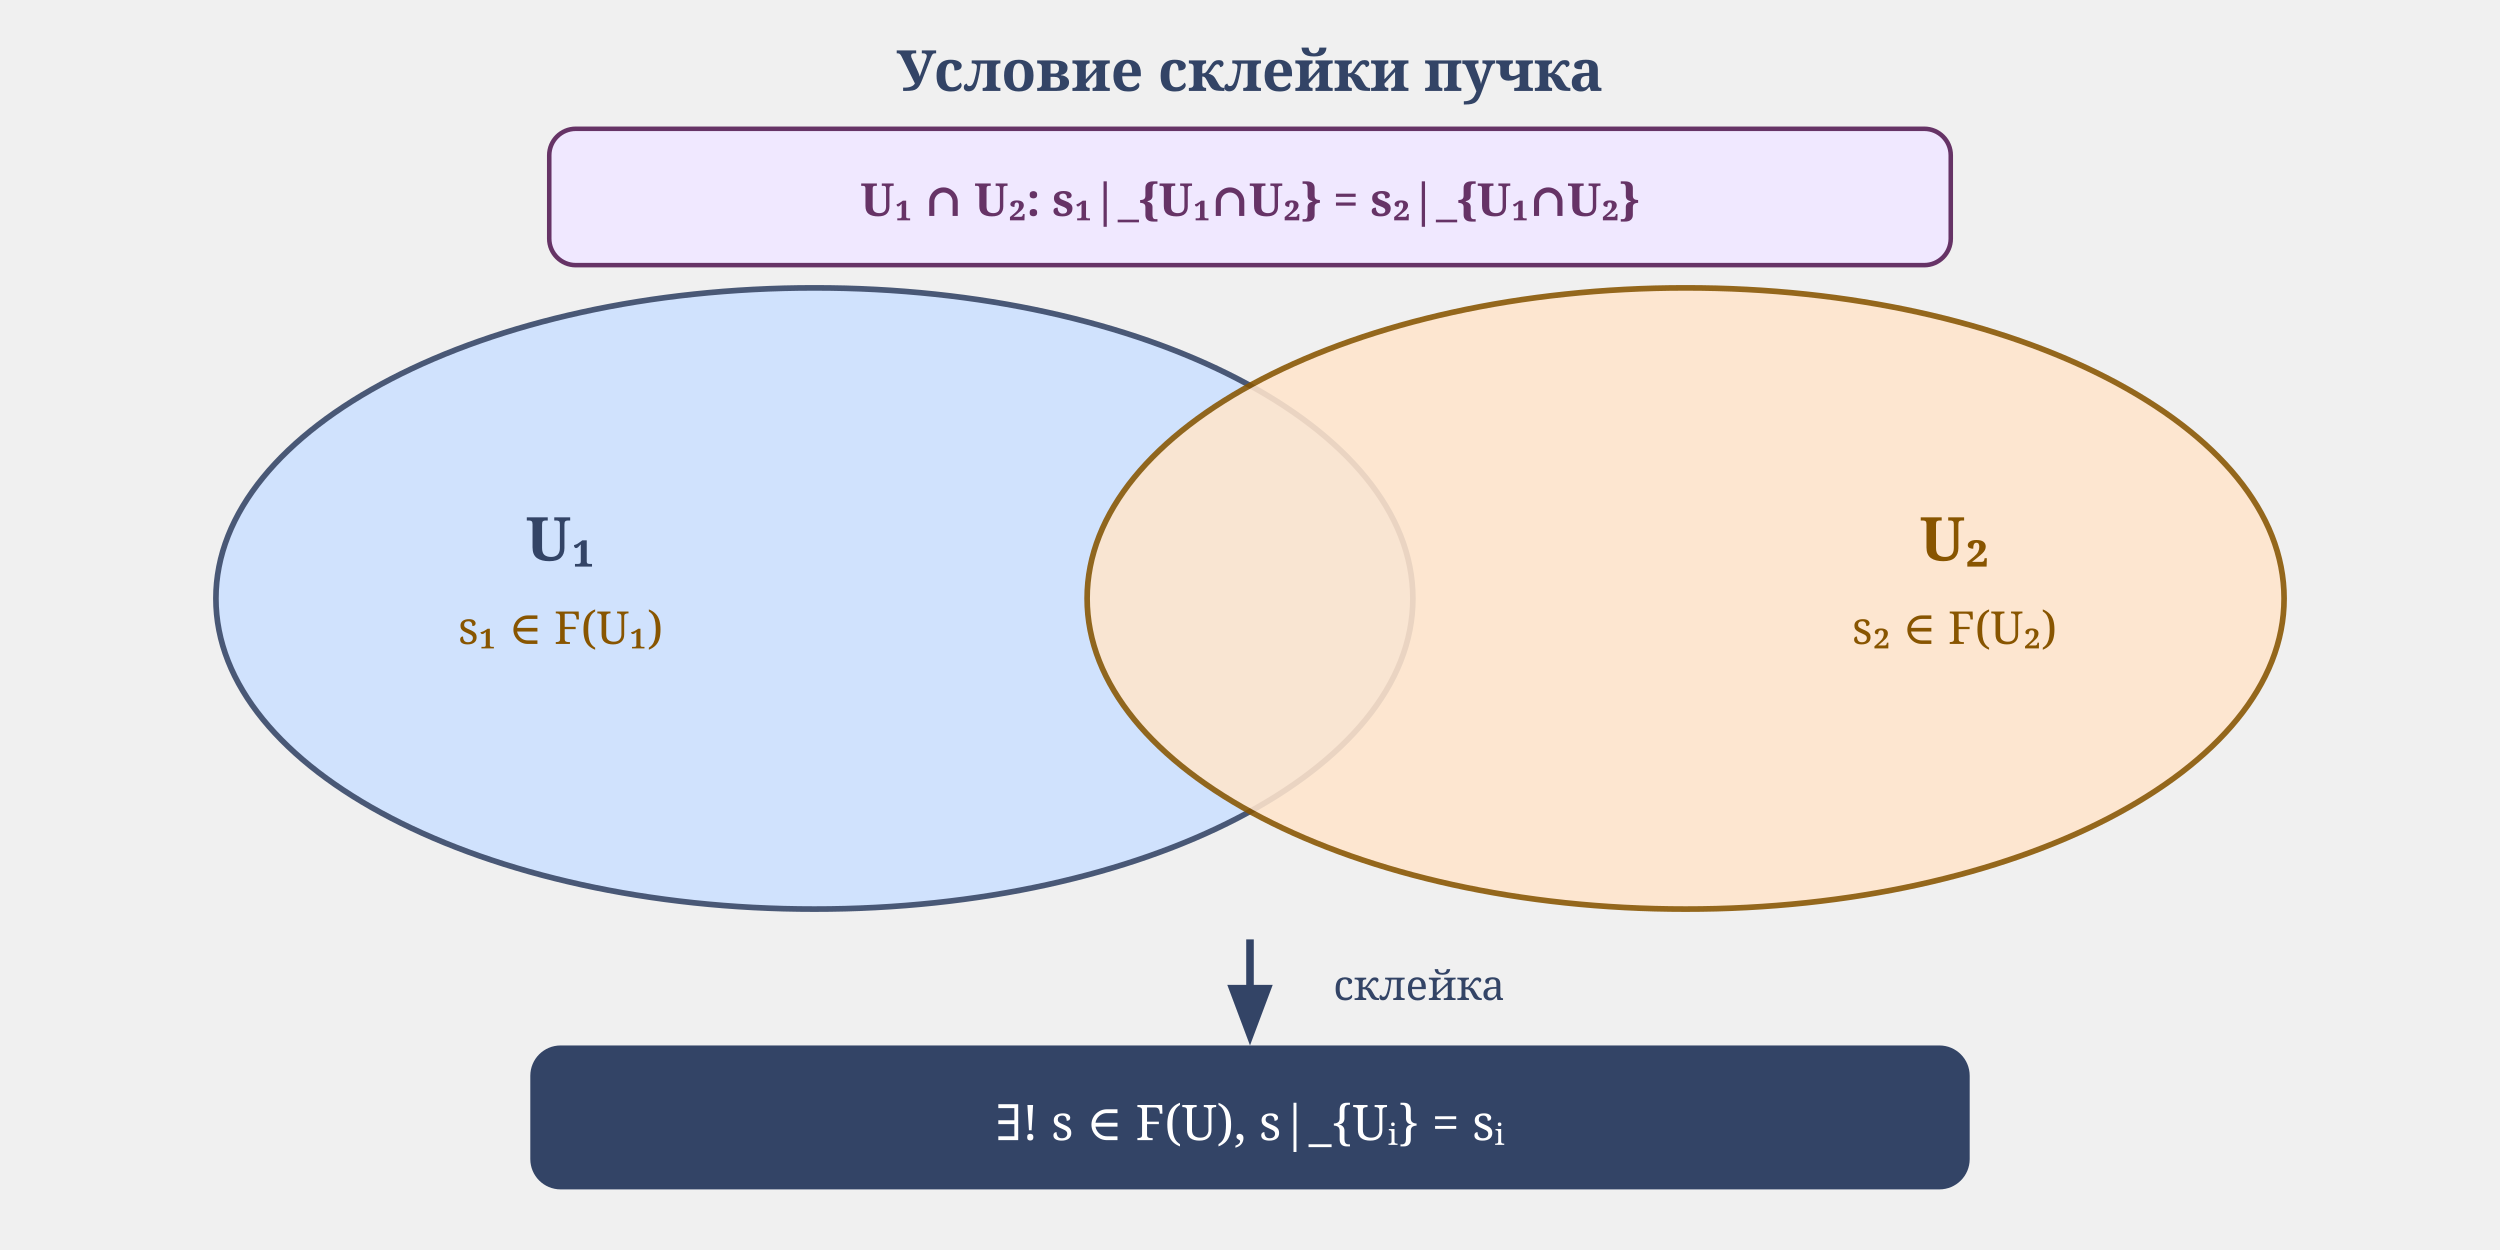
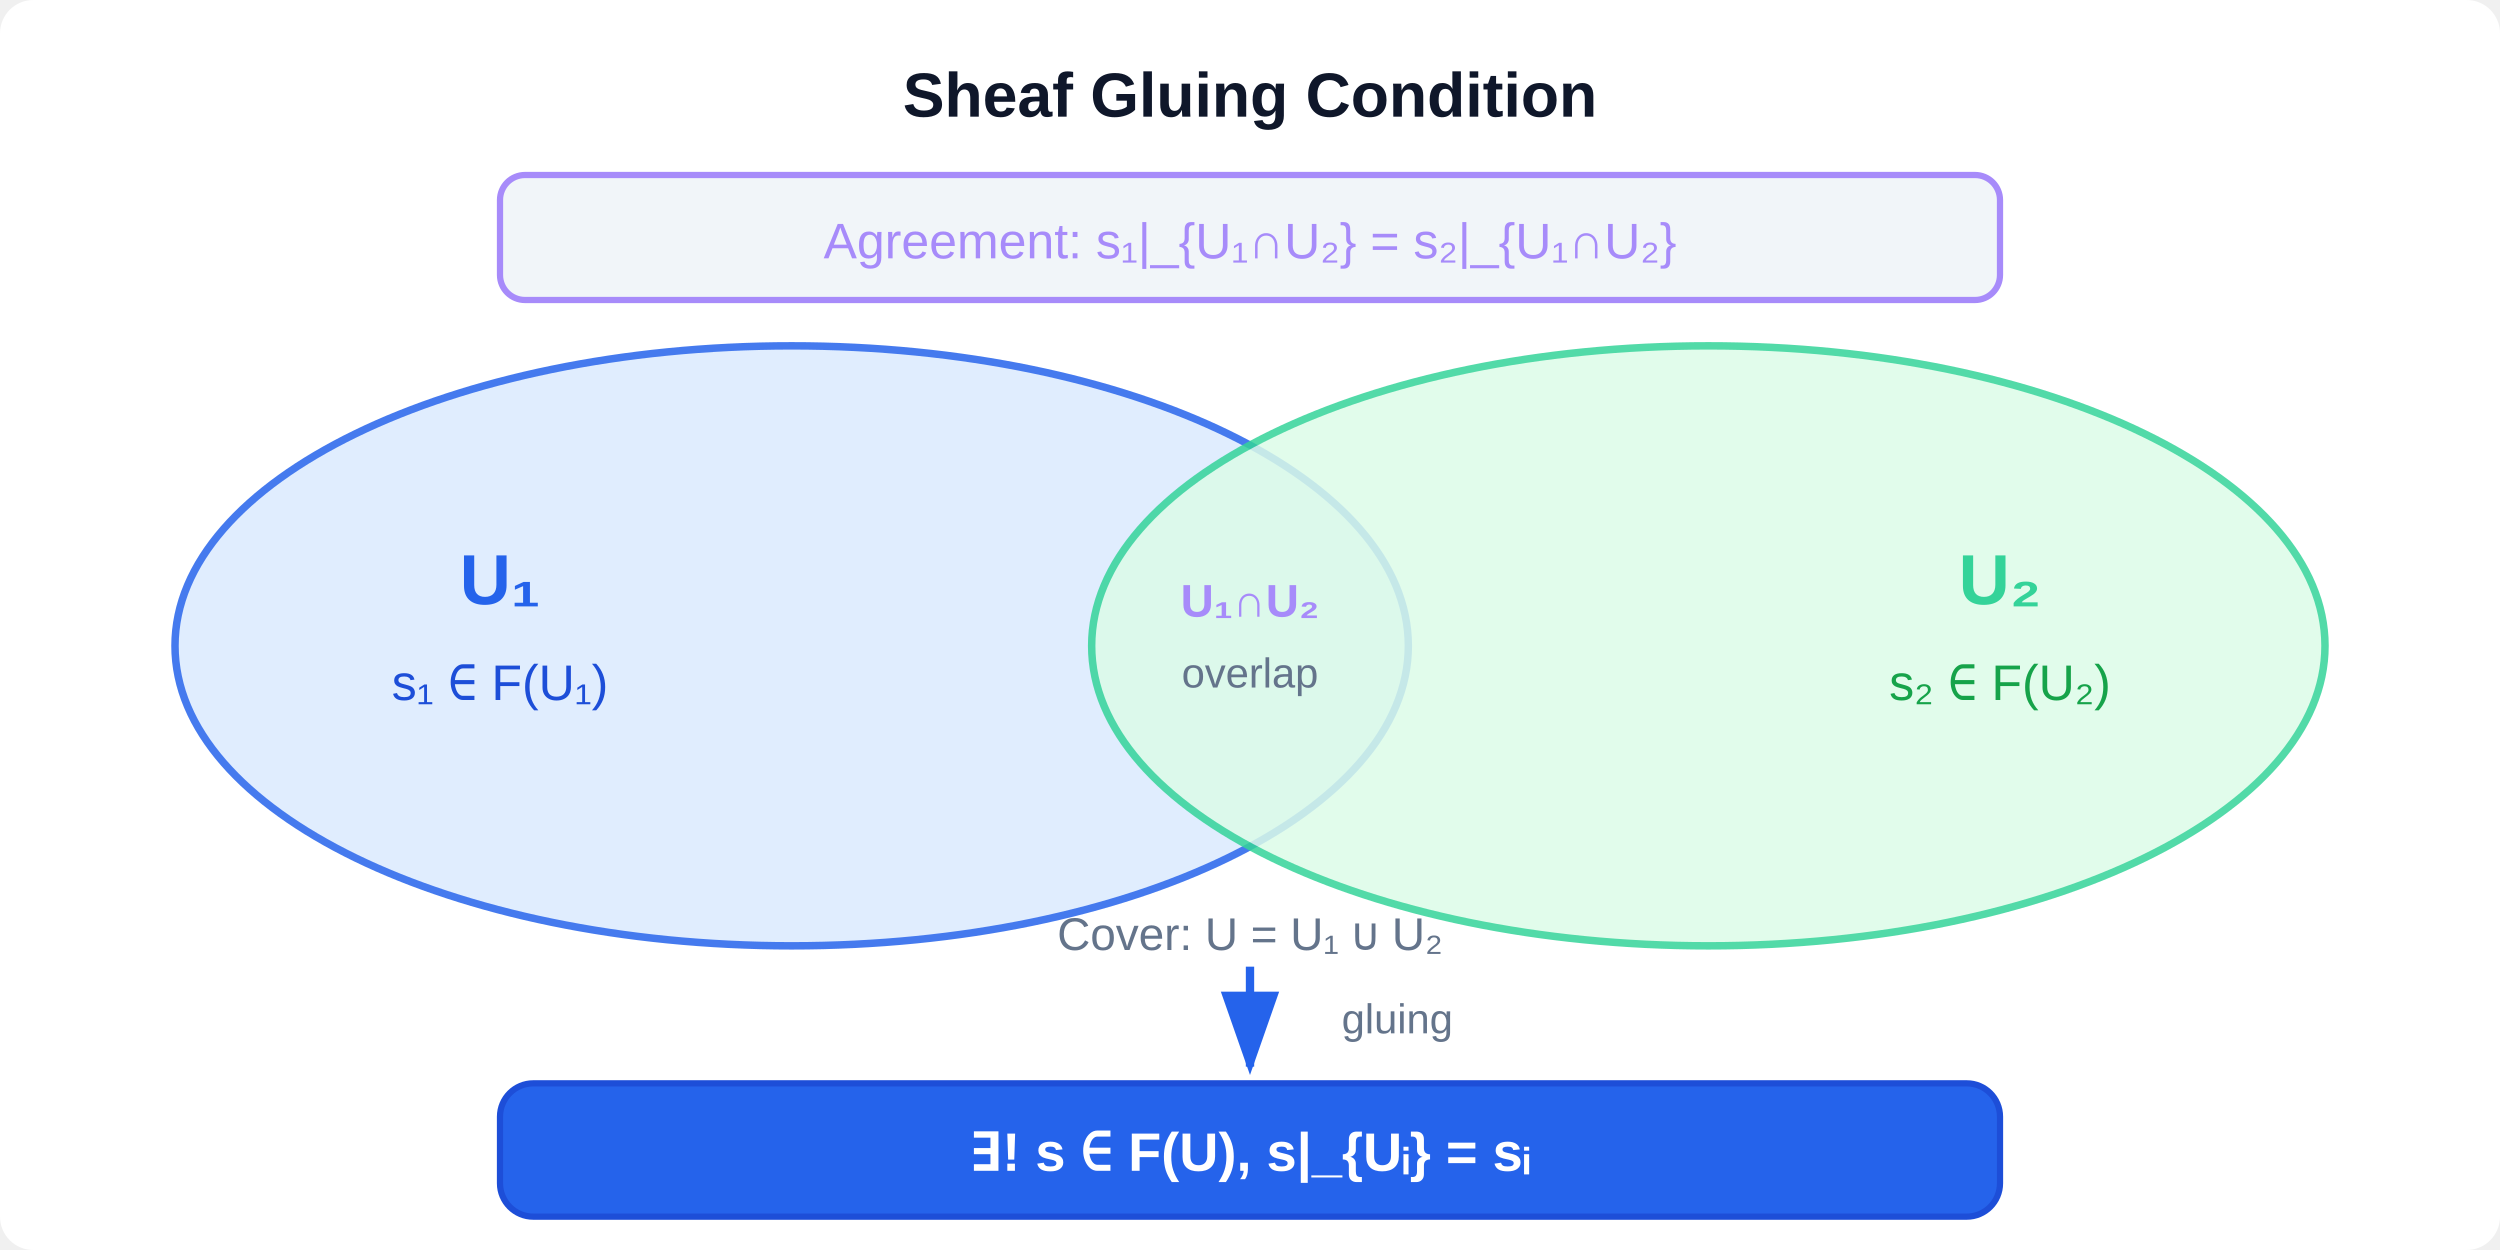
- <svg xmlns="http://www.w3.org/2000/svg" width="660" height="330" style="background:#f8f9fa;font-family:Georgia,serif">
+ <svg xmlns="http://www.w3.org/2000/svg" width="600" height="300" viewBox="0 0 600 300" font-family="monospace,Arial,sans-serif">
  <defs>
-     <marker id="arr" markerWidth="8" markerHeight="8" refX="6" refY="3" orient="auto">
-       <polygon points="0 0,8 3,0 6" fill="#334466" />
+     <marker id="arr" markerWidth="10" markerHeight="7" refX="9" refY="3.5" orient="auto">
+       <polygon points="0 0, 10 3.5, 0 7" fill="#2563eb" />
    </marker>
  </defs>
-   <text x="330" y="24" text-anchor="middle" font-size="15" font-weight="bold" fill="#334466">Условие склейки пучка</text>
-   <rect x="145" y="34" width="370" height="36" rx="7" fill="#f0e8ff" stroke="#663366" stroke-width="1.2" />
-   <text x="330" y="57" text-anchor="middle" font-size="12" font-weight="bold" fill="#663366">U₁ ∩ U₂:  s₁|_{U₁∩U₂} = s₂|_{U₁∩U₂}</text>
-   <ellipse cx="215" cy="158" rx="158" ry="82" fill="#cce0ff" stroke="#334466" stroke-width="1.5" opacity="0.88" />
-   <text x="148" y="148" text-anchor="middle" font-size="16" font-weight="bold" fill="#334466">U₁</text>
-   <text x="148" y="170" text-anchor="middle" font-size="12" fill="#885500">s₁ ∈ F(U₁)</text>
-   <ellipse cx="445" cy="158" rx="158" ry="82" fill="#ffe5cc" stroke="#885500" stroke-width="1.5" opacity="0.88" />
-   <text x="516" y="148" text-anchor="middle" font-size="16" font-weight="bold" fill="#885500">U₂</text>
-   <text x="516" y="170" text-anchor="middle" font-size="12" fill="#885500">s₂ ∈ F(U₂)</text>
-   <line x1="330" y1="248" x2="330" y2="272" stroke="#334466" stroke-width="2" marker-end="url(#arr)" />
-   <text x="352" y="264" font-size="11" fill="#334466">склейка</text>
-   <rect x="140" y="276" width="380" height="38" rx="8" fill="#334466" />
-   <text x="330" y="301" text-anchor="middle" font-size="13" fill="white">∃! s ∈ F(U),  s|_{Uᵢ} = sᵢ</text>
+   <rect width="600" height="300" fill="#ffffff" rx="8" />
+   <text x="300" y="28" text-anchor="middle" font-size="15" font-weight="bold" fill="#0f172a">Sheaf Gluing Condition</text>
+   <rect x="120" y="42" width="360" height="30" rx="6" fill="#f1f5f9" stroke="#a78bfa" stroke-width="1.5" />
+   <text x="300" y="62" text-anchor="middle" font-size="12" fill="#a78bfa">Agreement: s₁|_{U₁∩U₂} = s₂|_{U₁∩U₂}</text>
+   <ellipse cx="190" cy="155" rx="148" ry="72" fill="#dbeafe" stroke="#2563eb" stroke-width="1.8" opacity="0.85" />
+   <text x="120" y="145" text-anchor="middle" font-size="17" font-weight="bold" fill="#2563eb">U₁</text>
+   <text x="120" y="168" text-anchor="middle" font-size="12" fill="#1d4ed8">s₁ ∈ F(U₁)</text>
+   <ellipse cx="410" cy="155" rx="148" ry="72" fill="#dcfce7" stroke="#34d399" stroke-width="1.8" opacity="0.85" />
+   <text x="480" y="145" text-anchor="middle" font-size="17" font-weight="bold" fill="#34d399">U₂</text>
+   <text x="480" y="168" text-anchor="middle" font-size="12" fill="#16a34a">s₂ ∈ F(U₂)</text>
+   <text x="300" y="148" text-anchor="middle" font-size="11" font-weight="bold" fill="#a78bfa">U₁∩U₂</text>
+   <text x="300" y="165" text-anchor="middle" font-size="10" fill="#64748b">overlap</text>
+   <line x1="300" y1="232" x2="300" y2="256" stroke="#2563eb" stroke-width="2" marker-end="url(#arr)" />
+   <text x="322" y="248" font-size="10" fill="#64748b">gluing</text>
+   <rect x="120" y="260" width="360" height="32" rx="8" fill="#2563eb" stroke="#1d4ed8" stroke-width="1.5" />
+   <text x="300" y="281" text-anchor="middle" font-size="13" font-weight="bold" fill="#ffffff">∃! s ∈ F(U),  s|_{Uᵢ} = sᵢ</text>
+   <text x="300" y="228" text-anchor="middle" font-size="11" fill="#64748b">Cover: U = U₁ ∪ U₂</text>
</svg>
